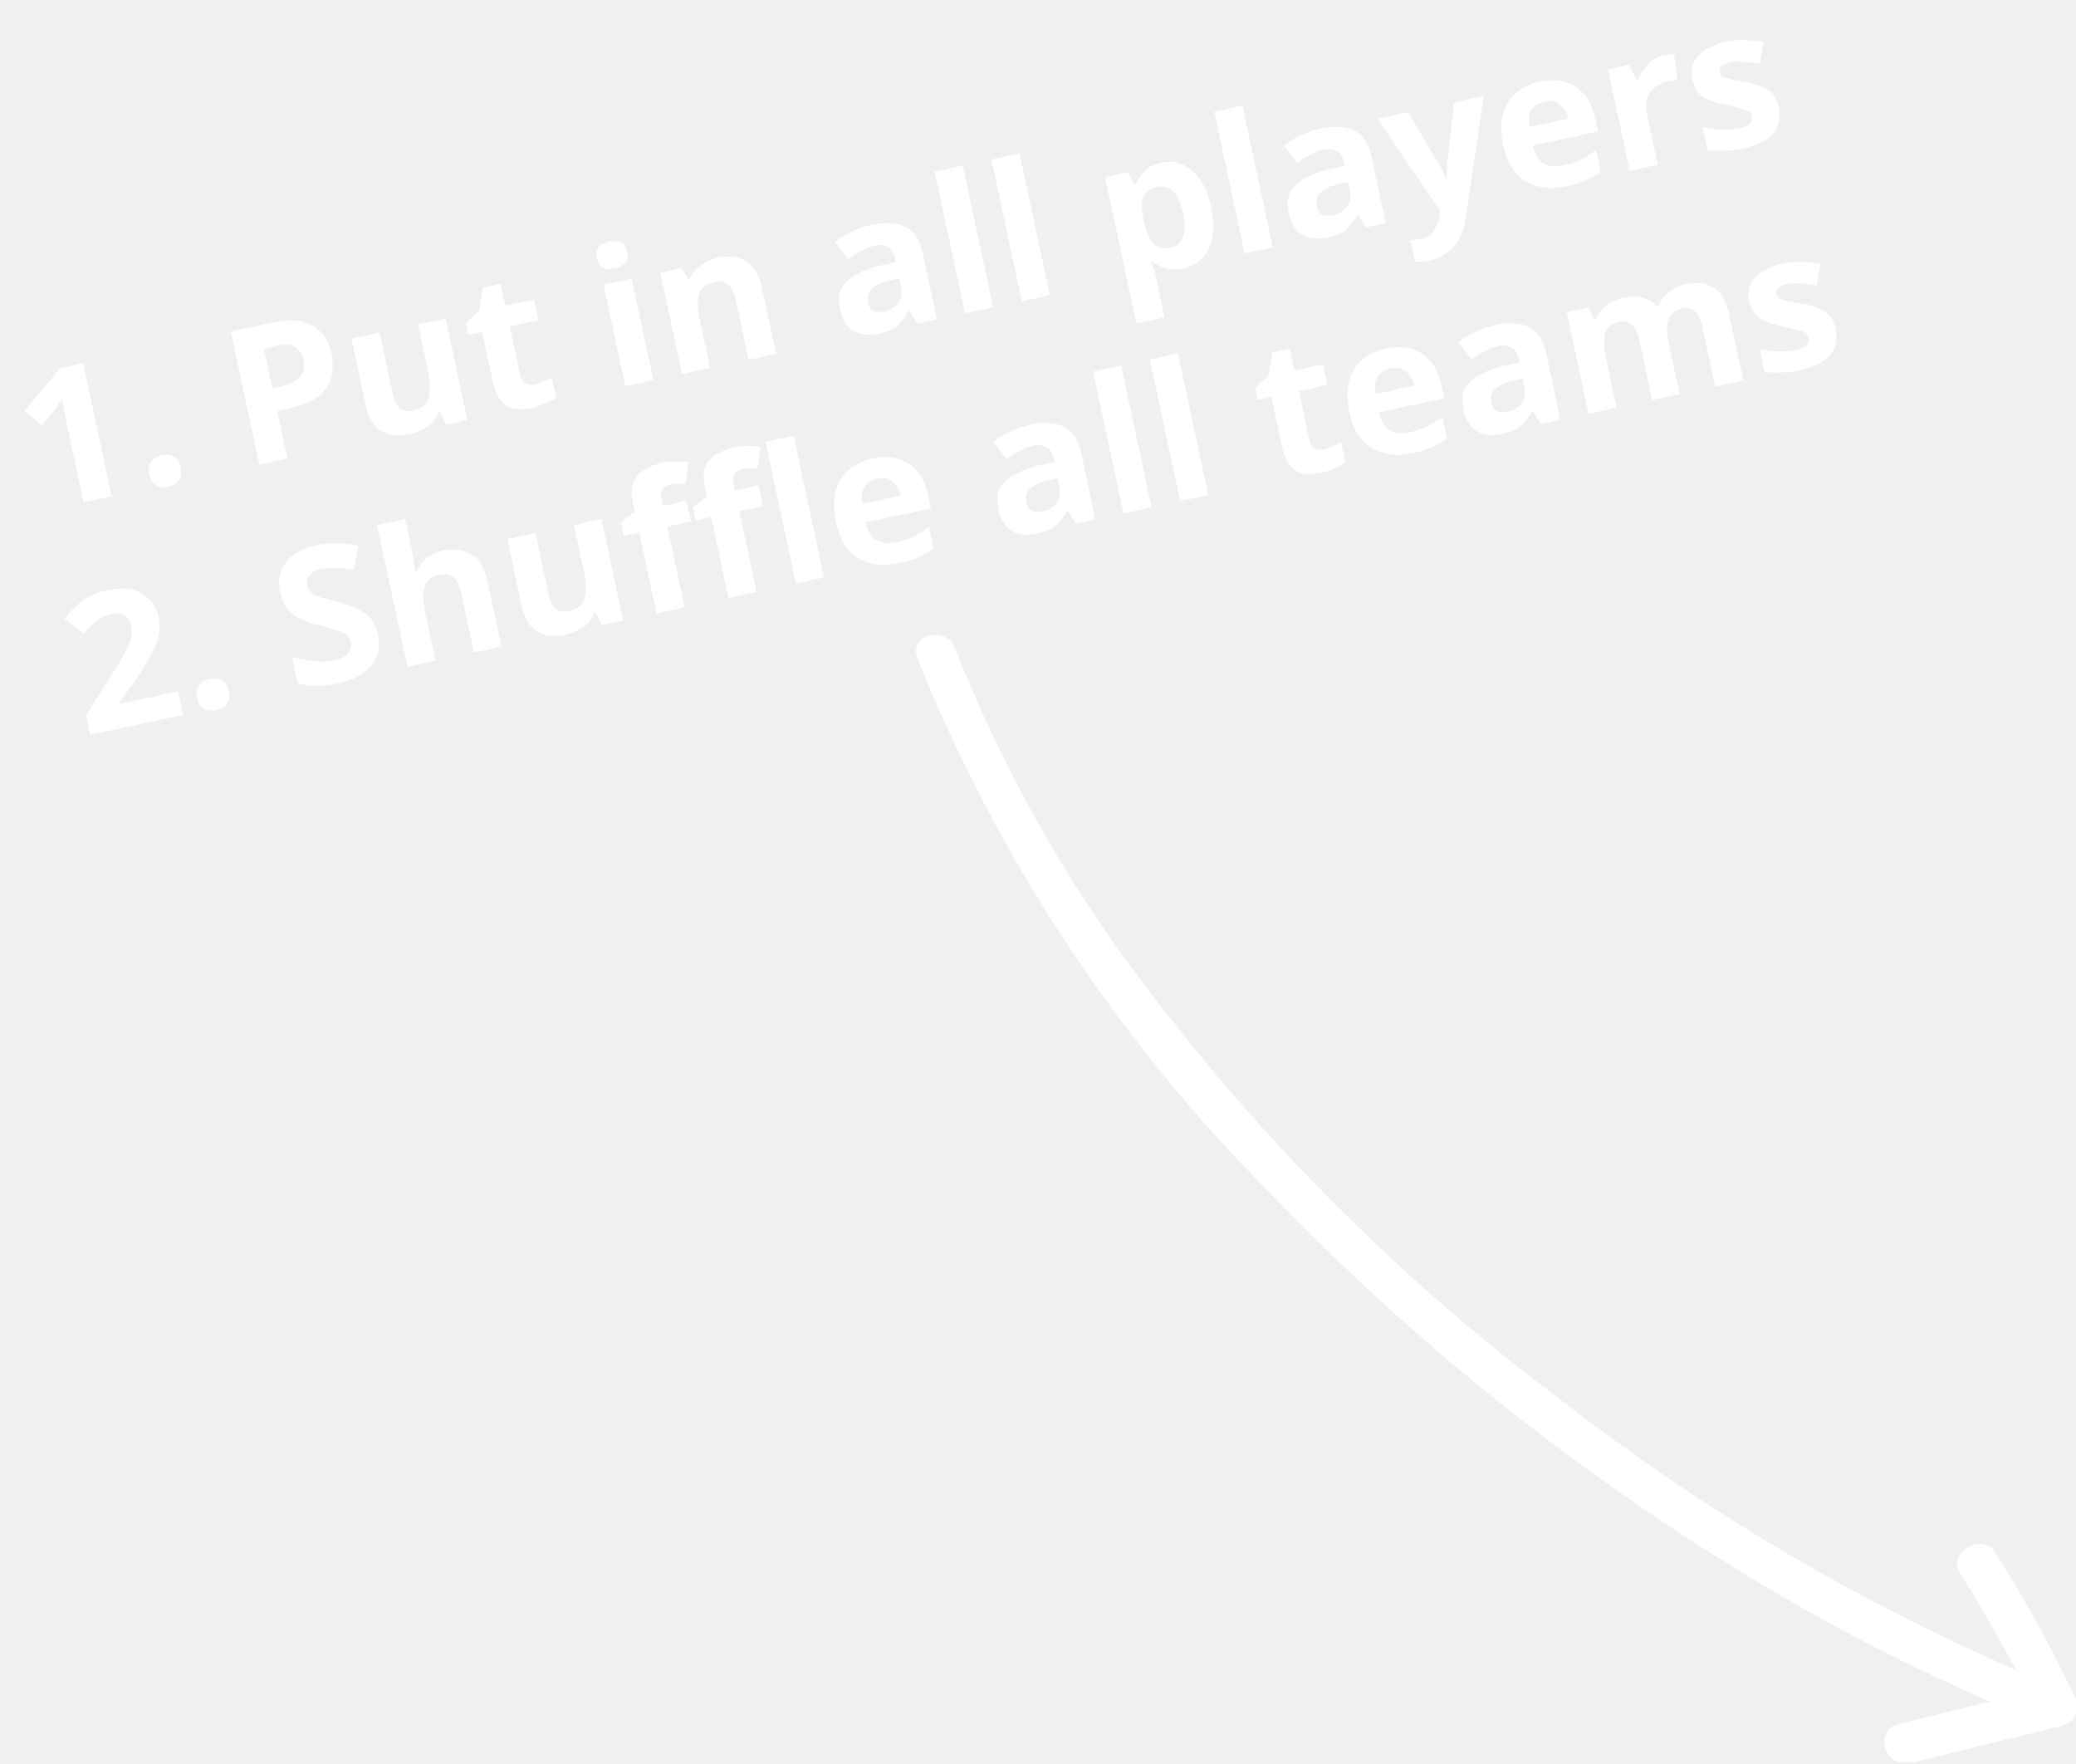
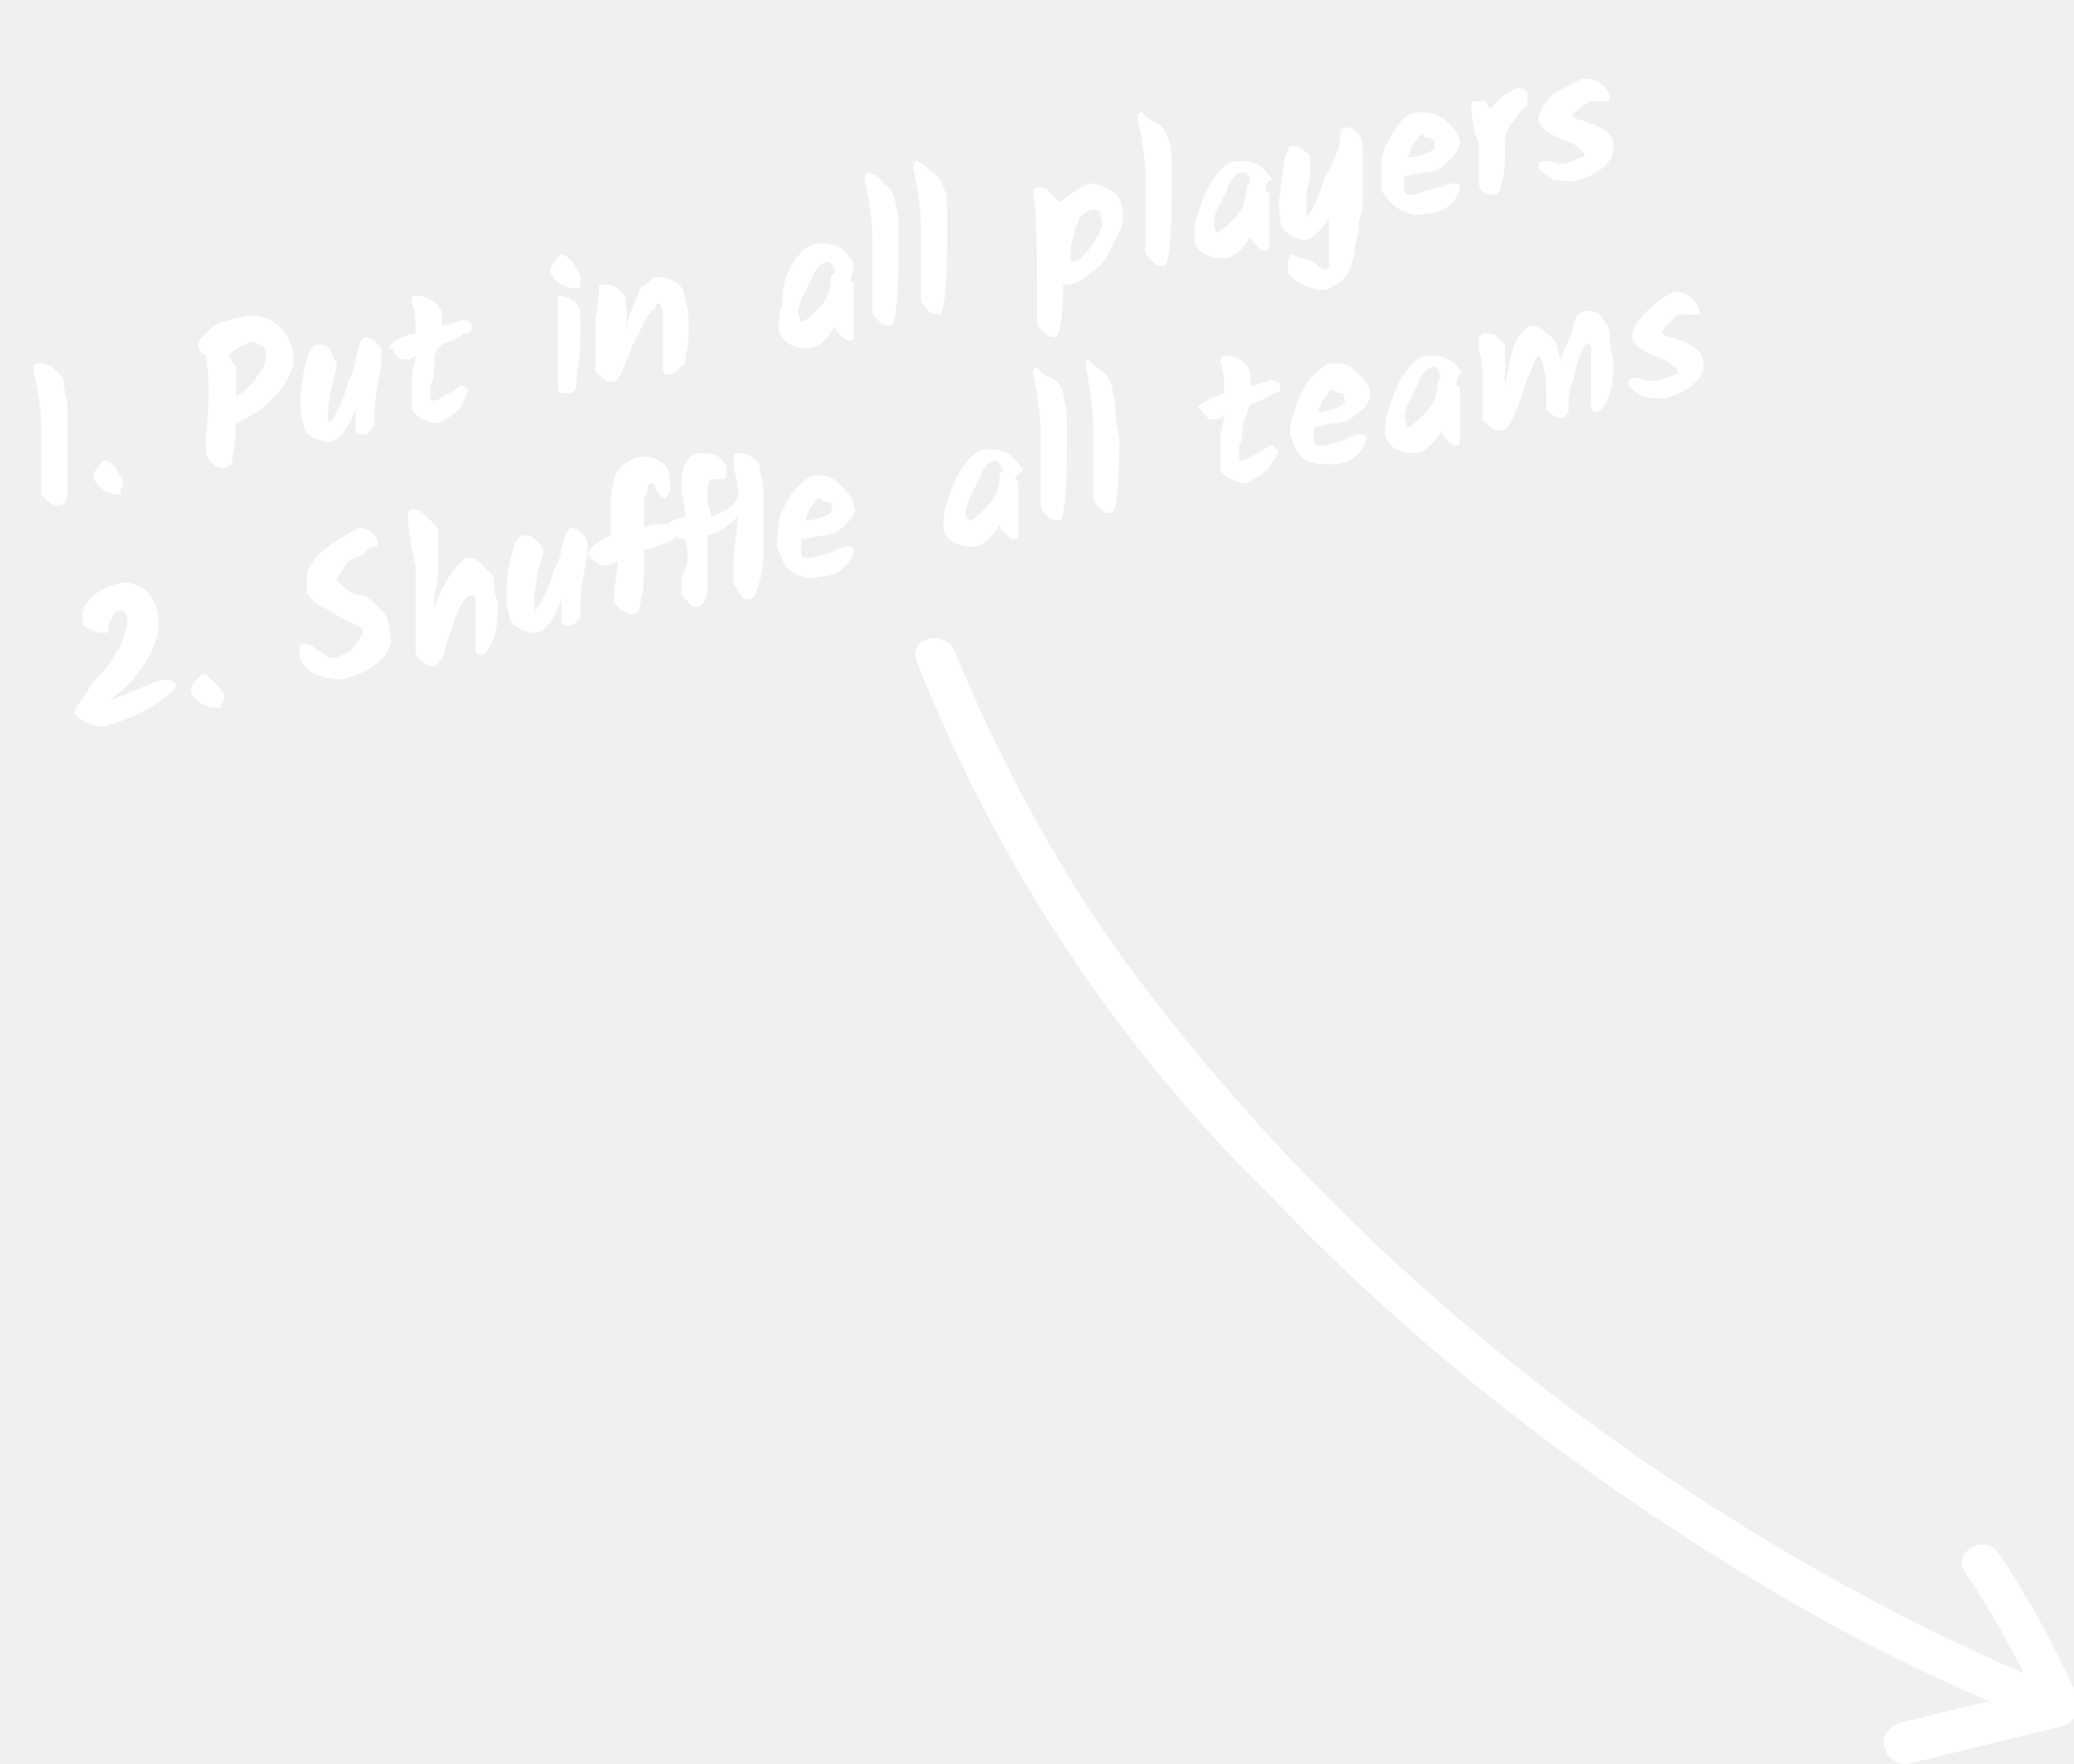
- <svg xmlns="http://www.w3.org/2000/svg" viewBox="0 0 55.44 47.09">
-   <defs>
-     <style>.cls-1,.cls-2{fill:#fff;}.cls-2{font-size:5.07px;font-family:Kalam-Bold, Kalam;font-weight:700;}</style>
-   </defs>
-   <g id="Layer_2" data-name="Layer 2">
+ <svg xmlns="http://www.w3.org/2000/svg" version="1.1" id="Layer_1" x="0px" y="0px" viewBox="0 0 55.4 47.1" style="enable-background:new 0 0 55.4 47.1;" xml:space="preserve">
+   <style type="text/css">
+ 	.st0{fill:#FFFFFF;}
+ 	.st1{enable-background:new    ;}
+ </style>
+   <g id="Layer_2_1_">
    <g id="infoShuffle">
      <g id="infoArrow">
-         <path class="cls-1" d="M54.8,45a56.5,56.5,0,0,1-13-7.53A55.85,55.85,0,0,1,30,25.54a37.5,37.5,0,0,1-4.49-8.22c-.24-.65-1.29-.37-1,.29a42.82,42.82,0,0,0,9.39,14.23A63.39,63.39,0,0,0,47.17,42.38,52.31,52.31,0,0,0,54.51,46c.65.26.93-.79.29-1Z" />
-         <path class="cls-1" d="M51,47.08l4.08-1a.55.55,0,0,0,.32-.8,37.23,37.23,0,0,0-2.11-3.81c-.37-.59-1.31,0-.94.55a37.23,37.23,0,0,1,2.11,3.81l.33-.8-4.08,1c-.68.16-.39,1.21.29,1Z" />
+         <path class="st0" d="M54.8,45c-4.6-1.9-9-4.5-13-7.5c-4.5-3.4-8.5-7.4-11.8-11.9c-1.8-2.5-3.3-5.3-4.5-8.2     c-0.2-0.6-1.3-0.4-1,0.3c2.1,5.3,5.3,10.2,9.4,14.2c3.9,4.1,8.4,7.6,13.3,10.5c2.3,1.4,4.8,2.6,7.3,3.6     C55.2,46.3,55.4,45.2,54.8,45z" />
+         <path class="st0" d="M51,47.1l4.1-1c0.3-0.1,0.5-0.4,0.4-0.7c0,0,0-0.1,0-0.1c-0.6-1.3-1.3-2.6-2.1-3.8c-0.4-0.6-1.3,0-0.9,0.5     c0.8,1.2,1.5,2.5,2.1,3.8l0.3-0.8l-4.1,1C50,46.2,50.3,47.2,51,47.1L51,47.1z" />
      </g>
-       <text class="cls-2" transform="matrix(0.98, -0.21, 0.21, 0.98, 0.93, 13.69)">1. Put in all players<tspan x="0" y="6.09">2. Shuffle all teams</tspan>
-       </text>
+       <g class="st1">
+         <path class="st0" d="M1.7,10.2c0,0.2,0.1,0.4,0.1,0.7c0,0.3,0,0.5,0,0.7s0,0.4,0,0.6c0,0.2,0,0.4,0,0.5c0,0.1,0,0.3,0,0.4     c0,0.3-0.1,0.4-0.2,0.4c-0.1,0-0.2,0-0.3-0.1c-0.1-0.1-0.2-0.2-0.2-0.2c0-0.1,0-0.3,0-0.6c0-0.3,0-0.7,0-1.2c0-0.5-0.1-1-0.2-1.5     c0-0.1,0-0.2,0.1-0.2s0.2,0,0.4,0.1C1.6,10,1.7,10.1,1.7,10.2z" />
+         <path class="st0" d="M3.2,13.2c-0.1,0-0.2,0-0.4-0.1c-0.2-0.1-0.2-0.2-0.3-0.3c0-0.1,0-0.2,0.1-0.3c0.1-0.1,0.1-0.2,0.2-0.2     c0.1,0,0.2,0.1,0.3,0.2c0.1,0.2,0.2,0.3,0.2,0.4c0,0,0,0.1-0.1,0.2C3.3,13.2,3.2,13.2,3.2,13.2z" />
+         <path class="st0" d="M6,12.5c-0.1,0-0.2,0-0.3-0.1c-0.1-0.1-0.2-0.2-0.2-0.3c0-0.1,0-0.3,0-0.5c0.1-0.8,0.1-1.5,0-2.1     C5.3,9.4,5.3,9.3,5.3,9.2c0-0.1,0.1-0.2,0.3-0.4S6,8.6,6.3,8.5c0.4-0.1,0.7-0.1,1,0.1C7.6,8.8,7.7,9,7.8,9.3     c0.1,0.4,0,0.7-0.3,1.1c-0.3,0.4-0.7,0.7-1.2,0.9c0,0.6-0.1,0.9-0.1,1.1C6.1,12.4,6.1,12.5,6,12.5z M7.1,9.4     c0-0.1-0.1-0.2-0.2-0.2c-0.1-0.1-0.2-0.1-0.3,0c-0.1,0-0.3,0.1-0.5,0.3c0.1,0.1,0.1,0.2,0.2,0.3c0,0.2,0,0.5,0,0.8     c0.3-0.2,0.5-0.4,0.6-0.6C7.1,9.8,7.1,9.6,7.1,9.4z" />
+         <path class="st0" d="M9.6,9.2c0-0.1,0.1-0.1,0.1-0.2c0.1,0,0.2,0,0.3,0.1c0.1,0.1,0.2,0.2,0.2,0.3c0,0,0,0.3-0.1,0.8     c-0.1,0.5-0.1,0.9-0.1,1.1c0,0.1-0.1,0.2-0.2,0.3c-0.1,0-0.1,0-0.2,0c-0.1,0-0.1-0.1-0.1-0.2c0-0.1,0-0.3,0-0.5     c-0.2,0.6-0.5,0.9-0.7,0.9c-0.1,0-0.2,0-0.4-0.1c-0.2-0.1-0.3-0.2-0.3-0.4c-0.1-0.3-0.1-0.7,0-1.3c0.1-0.5,0.2-0.8,0.4-0.8     c0.1,0,0.2,0,0.3,0.1C8.9,9.5,8.9,9.6,9,9.7c0,0,0,0.2-0.1,0.4c-0.1,0.6-0.2,1-0.1,1.2c0,0,0,0,0,0c0,0,0.1-0.1,0.2-0.3     c0.1-0.2,0.2-0.4,0.3-0.8C9.5,9.9,9.5,9.5,9.6,9.2z" />
+         <path class="st0" d="M11.6,9.7c0,0.2,0,0.4-0.1,0.6c0,0.3,0,0.4,0,0.4c0,0,0,0,0.1,0s0.2-0.1,0.4-0.2c0.2-0.1,0.3-0.2,0.3-0.2     c0.1,0,0.1,0,0.2,0.1c0,0.1-0.1,0.3-0.2,0.5c-0.2,0.2-0.4,0.3-0.6,0.4c-0.1,0-0.2,0-0.4-0.1c-0.2-0.1-0.3-0.2-0.3-0.3     c0-0.1,0-0.3,0-0.7c0-0.3,0.1-0.6,0.1-0.7c-0.1,0.1-0.2,0.1-0.3,0.1c-0.1,0-0.1,0-0.2-0.1c-0.1-0.1-0.1-0.2-0.2-0.2     c0-0.1,0.2-0.3,0.7-0.4c0-0.3,0-0.6-0.1-0.8c0-0.1,0-0.2,0.1-0.2c0.1,0,0.2,0,0.4,0.1c0.2,0.1,0.2,0.2,0.3,0.3c0,0.1,0,0.2,0,0.4     c0.2,0,0.3-0.1,0.4-0.1c0.2-0.1,0.4,0,0.4,0.1c0,0.1,0,0.2-0.2,0.2c-0.1,0.1-0.3,0.2-0.6,0.3C11.6,9.4,11.6,9.5,11.6,9.7z" />
+         <path class="st0" d="M14.7,7.3c0-0.1,0-0.2,0.1-0.3c0.1-0.1,0.1-0.2,0.2-0.2c0.1,0,0.2,0.1,0.3,0.2c0.1,0.2,0.2,0.3,0.2,0.4     c0,0.1,0,0.1,0,0.2c0,0.1-0.1,0.1-0.1,0.1c-0.1,0-0.2,0-0.4-0.1C14.8,7.5,14.8,7.4,14.7,7.3z M14.9,7.9c0.1,0,0.2,0,0.4,0.1     c0.1,0.1,0.2,0.2,0.2,0.4c0,0.1,0,0.3,0,0.7c0,0.4-0.1,0.8-0.1,1.2c0,0.1-0.1,0.2-0.2,0.2c-0.1,0-0.1,0-0.2,0     c-0.1,0-0.1-0.1-0.1-0.2c0-0.1,0-0.3,0-0.7c0-0.4,0-0.7,0-0.9c0-0.3,0-0.4,0-0.6C14.9,8,14.9,8,14.9,7.9z" />
+         <path class="st0" d="M17.5,7.4c0.2,0,0.3,0,0.5,0.1c0.2,0.1,0.3,0.3,0.3,0.5c0.1,0.3,0.1,0.6,0.1,0.9s-0.1,0.6-0.1,0.8     C18.1,9.9,18,10,17.9,10c-0.1,0-0.2,0-0.2-0.2c0-0.1,0-0.4,0-0.8c0-0.3,0-0.5,0-0.7c0-0.1-0.1-0.2-0.1-0.2c0,0-0.1,0-0.1,0.1     c0,0.1-0.1,0.1-0.1,0.1c0,0,0,0.1-0.1,0.1c0,0.1,0,0.1-0.1,0.2c0,0,0,0.1-0.1,0.2c0,0.1,0,0.1-0.1,0.2c0,0,0,0.1-0.1,0.2     c-0.2,0.6-0.4,1-0.5,1c-0.1,0-0.2,0-0.3-0.1c-0.1-0.1-0.2-0.2-0.2-0.2c0,0,0-0.1,0-0.3c0-0.1,0-0.2,0-0.3c0-0.1,0-0.1,0-0.2     c0-0.1,0-0.2,0-0.2c0-0.1,0-0.2,0-0.2c0,0,0-0.1,0-0.2C16,8,16,7.8,16,7.7c0-0.1,0-0.1,0.1-0.1c0.1,0,0.3,0,0.4,0.1     c0.1,0.1,0.2,0.2,0.2,0.2c0,0.2,0.1,0.5,0,0.9c0.1-0.4,0.3-0.8,0.4-1.1C17.3,7.6,17.4,7.4,17.5,7.4z" />
+         <path class="st0" d="M22.7,7.5c0.1,0,0.1,0.1,0.1,0.1c0,0,0,0.1,0,0.3c0,0.1,0,0.3,0,0.3c0,0.1,0,0.1,0,0.2c0,0,0,0.1,0,0.1     c0,0,0,0.1,0,0.1c0,0,0,0.1,0,0.1c0,0,0,0,0,0.1c0,0,0,0.1,0,0.1c0,0,0,0,0,0.1c0,0,0,0.1-0.1,0.1c0,0-0.1,0-0.2-0.1     c-0.1-0.1-0.2-0.2-0.2-0.3c-0.2,0.4-0.5,0.6-0.7,0.6c-0.1,0-0.3,0-0.5-0.1c-0.2-0.1-0.3-0.3-0.3-0.4c0-0.2,0-0.4,0.1-0.7     C20.9,7.6,21,7.3,21.2,7c0.2-0.3,0.4-0.5,0.7-0.5c0.1,0,0.3,0,0.5,0.1c0.2,0.1,0.3,0.3,0.4,0.4C22.8,7.1,22.8,7.3,22.7,7.5z      M21.4,8.6c0.1,0,0.3-0.2,0.5-0.4c0.2-0.2,0.3-0.5,0.3-0.8c0,0,0-0.1,0.1-0.1c0-0.2-0.1-0.3-0.2-0.3c-0.1,0-0.3,0.1-0.4,0.4     c-0.1,0.2-0.2,0.4-0.3,0.6C21.3,8.3,21.3,8.4,21.4,8.6C21.3,8.6,21.3,8.6,21.4,8.6C21.4,8.6,21.4,8.6,21.4,8.6z" />
+         <path class="st0" d="M23.6,4.9c0.2,0.1,0.2,0.2,0.3,0.4C23.9,5.4,24,5.6,24,6c0,0.3,0,0.6,0,0.8c0,1.3-0.1,1.9-0.2,1.9     c-0.1,0-0.2,0-0.3-0.1s-0.2-0.2-0.2-0.3c0,0,0-0.2,0-0.5c0-0.4,0-0.8,0-1.4c0-0.6-0.1-1.1-0.2-1.6c0-0.1,0-0.2,0.1-0.2     C23.4,4.7,23.5,4.7,23.6,4.9z" />
+         <path class="st0" d="M24.9,4.6c0.2,0.1,0.2,0.2,0.3,0.4s0.1,0.4,0.1,0.7c0,0.3,0,0.6,0,0.8c0,1.3-0.1,1.9-0.2,1.9     c-0.1,0-0.2,0-0.3-0.1s-0.2-0.2-0.2-0.3c0,0,0-0.2,0-0.5c0-0.4,0-0.8,0-1.4c0-0.6-0.1-1.1-0.2-1.6c0-0.1,0-0.2,0.1-0.2     C24.7,4.4,24.8,4.5,24.9,4.6z" />
+         <path class="st0" d="M29.2,4.9c0.1,0,0.3,0.1,0.5,0.2S30,5.5,30,5.7c0,0.1,0,0.3-0.1,0.5c-0.1,0.2-0.2,0.4-0.3,0.6     c-0.1,0.2-0.3,0.4-0.5,0.5c-0.2,0.2-0.4,0.3-0.6,0.3l-0.1,0c0,0.9-0.1,1.4-0.2,1.4c-0.1,0-0.2,0-0.3-0.1     c-0.1-0.1-0.2-0.2-0.2-0.3s0-0.3,0-0.7c0-1.2,0-2.1-0.1-2.7c0-0.1,0-0.2,0.1-0.2c0.1,0,0.2,0,0.3,0.1c0.1,0.1,0.2,0.2,0.3,0.3     C28.7,5.1,29,4.9,29.2,4.9z M29.2,6.5c0.2-0.3,0.3-0.5,0.2-0.7c0-0.2-0.1-0.2-0.2-0.2c-0.1,0-0.3,0.1-0.4,0.3     c0,0.1-0.1,0.2-0.1,0.3c0,0.1-0.1,0.3-0.1,0.5l0,0.3C28.8,7,29,6.8,29.2,6.5z" />
+         <path class="st0" d="M30.9,3.3c0.2,0.1,0.2,0.2,0.3,0.4s0.1,0.4,0.1,0.7c0,0.3,0,0.6,0,0.8c0,1.3-0.1,1.9-0.2,1.9     c-0.1,0-0.2,0-0.3-0.1c-0.1-0.1-0.2-0.2-0.2-0.3c0,0,0-0.2,0-0.5c0-0.4,0-0.8,0-1.4c0-0.6-0.1-1.1-0.2-1.6c0-0.1,0-0.2,0.1-0.2     C30.6,3.1,30.7,3.2,30.9,3.3z" />
+         <path class="st0" d="M33.8,5.1c0.1,0,0.1,0.1,0.1,0.1c0,0,0,0.1,0,0.3c0,0.1,0,0.3,0,0.3c0,0.1,0,0.1,0,0.2c0,0,0,0.1,0,0.1     c0,0,0,0.1,0,0.1c0,0,0,0.1,0,0.1c0,0,0,0,0,0.1c0,0,0,0.1,0,0.1c0,0,0,0,0,0.1c0,0,0,0.1-0.1,0.1c0,0-0.1,0-0.2-0.1     c-0.1-0.1-0.2-0.2-0.2-0.3c-0.2,0.4-0.5,0.6-0.7,0.6c-0.1,0-0.3,0-0.5-0.1c-0.2-0.1-0.3-0.3-0.3-0.4c0-0.2,0-0.4,0.1-0.7     c0.1-0.3,0.2-0.6,0.4-0.9c0.2-0.3,0.4-0.5,0.7-0.5c0.1,0,0.3,0,0.5,0.1c0.2,0.1,0.3,0.3,0.4,0.4C33.9,4.8,33.8,4.9,33.8,5.1z      M32.5,6.2c0.1,0,0.3-0.2,0.5-0.4c0.2-0.2,0.3-0.5,0.3-0.8c0,0,0-0.1,0.1-0.1c0-0.2-0.1-0.3-0.2-0.3c-0.1,0-0.3,0.1-0.4,0.4     s-0.2,0.4-0.3,0.6C32.4,5.9,32.4,6.1,32.5,6.2C32.4,6.2,32.4,6.2,32.5,6.2C32.4,6.2,32.5,6.2,32.5,6.2z" />
+         <path class="st0" d="M35.8,3.6c0-0.1,0-0.1,0.1-0.2c0.1,0,0.2,0,0.3,0.1c0.1,0.1,0.2,0.2,0.2,0.4c0,0.1,0,0.2,0,0.4     c0,0.2,0,0.3,0,0.4c0,0.1,0,0.2,0,0.3c0,0.1,0,0.3,0,0.4c0,0.1,0,0.3-0.1,0.5c0,0.2,0,0.4-0.1,0.6c0,0.3-0.1,0.6-0.2,0.8     c-0.1,0.2-0.3,0.3-0.5,0.4c-0.2,0.1-0.5,0-0.7-0.1c-0.2-0.1-0.3-0.2-0.4-0.3c0-0.1,0-0.2,0-0.3c0-0.1,0.1-0.2,0.1-0.2     c0,0,0.1,0,0.2,0.1C35,6.9,35.1,7,35.2,7.1c0.1,0.1,0.2,0.1,0.2,0.1c0,0,0.1,0,0.1-0.1c0,0,0-0.1,0-0.1s0-0.1,0-0.1     c0-0.1,0-0.1,0-0.2c0-0.1,0-0.1,0-0.2s0-0.2,0-0.2c0-0.2,0-0.4,0-0.5c-0.1,0.2-0.2,0.3-0.3,0.4c-0.1,0.1-0.2,0.2-0.3,0.2     c-0.1,0-0.2,0-0.4-0.1c-0.2-0.1-0.3-0.3-0.3-0.4c0-0.2-0.1-0.4,0-0.7c0-0.3,0.1-0.6,0.1-0.9c0.1-0.3,0.1-0.4,0.2-0.4     c0.1,0,0.2,0,0.3,0.1c0.1,0.1,0.2,0.1,0.2,0.2c0,0.1,0,0.2,0,0.4c0,0.2-0.1,0.4-0.1,0.6c0,0.2,0,0.4,0,0.6c0,0,0,0,0,0     c0,0,0.1-0.1,0.2-0.3c0.1-0.2,0.2-0.5,0.3-0.8C35.7,4.2,35.8,3.9,35.8,3.6z" />
+         <path class="st0" d="M38.7,4.3c-0.2,0.2-0.4,0.3-0.6,0.3c-0.2,0-0.4,0.1-0.6,0.1c0,0.1,0,0.2,0,0.3c0,0.1,0,0.1,0.1,0.2     c0,0,0.1,0,0.2,0C38.1,5.1,38.3,5,38.5,5c0.2-0.1,0.3-0.1,0.3-0.1c0.1,0,0.2,0,0.2,0.1c0,0.1-0.1,0.3-0.2,0.4     c-0.2,0.2-0.4,0.3-0.7,0.3c-0.3,0.1-0.5,0-0.7-0.1S36.9,5.2,36.9,5s0-0.5,0-0.8c0.1-0.3,0.2-0.5,0.4-0.8s0.4-0.4,0.6-0.4     c0.2,0,0.4,0,0.7,0.2c0.2,0.2,0.4,0.4,0.4,0.6C39,3.9,38.9,4.1,38.7,4.3z M38.2,3.7c-0.1,0-0.2-0.1-0.2-0.1     c-0.1,0-0.1,0.1-0.2,0.2c-0.1,0.1-0.1,0.2-0.2,0.4c0,0,0.1,0,0.1,0c0.5-0.1,0.7-0.2,0.6-0.4C38.4,3.8,38.3,3.7,38.2,3.7z" />
+         <path class="st0" d="M39.4,3.6L39.3,3c0-0.2,0-0.3,0.1-0.3c0.1,0,0.1,0,0.2,0c0.1,0,0.1,0.1,0.2,0.2c0.1-0.1,0.2-0.2,0.3-0.3     c0.1-0.1,0.2-0.1,0.3-0.2c0.2-0.1,0.4,0,0.4,0.1c0,0.1,0,0.1,0,0.1c0,0,0,0.1,0,0.1c0,0,0,0,0,0.1c0,0,0,0-0.1,0.1     C40.6,3,40.6,3,40.6,3c-0.1,0.1-0.2,0.3-0.3,0.4c-0.1,0.2-0.1,0.4-0.1,0.6c0,0.4,0,0.7-0.1,0.9c0,0.2-0.1,0.3-0.2,0.3     c-0.1,0-0.2,0-0.3-0.1c-0.1-0.1-0.1-0.2-0.1-0.3c0-0.1,0-0.2,0-0.4c0-0.2,0-0.4,0-0.5C39.5,3.9,39.5,3.7,39.4,3.6z" />
+         <path class="st0" d="M42.3,2.1c0.1,0,0.3,0,0.4,0.1C42.9,2.3,43,2.5,43,2.6c0,0.1,0,0.1-0.1,0.1c0,0-0.1,0-0.2,0     c-0.1,0-0.2,0-0.2,0s-0.2,0.1-0.3,0.2C42.1,3,42,3,42,3.1c0,0,0.1,0.1,0.2,0.1c0.1,0,0.2,0.1,0.3,0.1c0.1,0,0.2,0.1,0.4,0.2     c0.1,0.1,0.2,0.2,0.2,0.4c0,0.1,0,0.3-0.2,0.5c-0.2,0.2-0.4,0.3-0.7,0.4c-0.3,0.1-0.5,0-0.7,0c-0.2-0.1-0.3-0.2-0.4-0.3     c0-0.1,0-0.2,0.1-0.2c0,0,0.1,0,0.2,0c0.2,0.1,0.4,0.1,0.6,0c0.2-0.1,0.4-0.1,0.3-0.2c0-0.1-0.1-0.1-0.2-0.2     c-0.1-0.1-0.2-0.1-0.4-0.2c-0.1,0-0.2-0.1-0.4-0.2c-0.1-0.1-0.2-0.2-0.2-0.3c0-0.2,0.1-0.4,0.4-0.7C41.9,2.3,42.2,2.1,42.3,2.1z" />
+       </g>
+       <g class="st1">
+         <path class="st0" d="M2.9,18.7c0.6-0.2,1-0.4,1.3-0.5c0.3-0.1,0.5,0,0.5,0.1c0,0.1-0.2,0.3-0.7,0.6c-0.5,0.3-0.9,0.4-1.2,0.5     c-0.1,0-0.3,0-0.5-0.1c-0.2-0.1-0.3-0.2-0.3-0.3c0-0.1,0.2-0.3,0.5-0.8C2.7,18,2.9,17.8,3,17.6c0.1-0.2,0.3-0.4,0.3-0.6     c0.1-0.2,0.1-0.4,0.1-0.5c0-0.1-0.1-0.2-0.2-0.2c-0.1,0-0.2,0.1-0.2,0.2c-0.1,0.1-0.1,0.2-0.1,0.3c0,0.1,0,0.1-0.1,0.1     c-0.1,0-0.2,0-0.4-0.1c-0.2-0.1-0.2-0.1-0.2-0.2c0-0.2,0-0.4,0.2-0.6c0.2-0.2,0.4-0.3,0.7-0.4c0.3-0.1,0.5,0,0.7,0.1     s0.3,0.3,0.4,0.6c0.1,0.4,0,0.8-0.2,1.2C3.7,18,3.4,18.4,2.9,18.7z" />
+         <path class="st0" d="M5.8,18.9c-0.1,0-0.2,0-0.4-0.1c-0.2-0.1-0.2-0.2-0.3-0.3c0-0.1,0-0.2,0.1-0.3C5.3,18.1,5.4,18,5.4,18     c0.1,0,0.2,0.1,0.3,0.2C5.9,18.4,6,18.5,6,18.6c0,0,0,0.1-0.1,0.2C5.9,18.9,5.9,18.9,5.8,18.9z" />
+         <path class="st0" d="M10.4,16.8c0.1,0.3,0,0.6-0.2,0.8C10,17.8,9.7,18,9.3,18.1c-0.3,0.1-0.6,0-0.9-0.1c-0.2-0.1-0.4-0.3-0.4-0.5     c0-0.2,0-0.3,0.1-0.3c0.1,0,0.2,0,0.3,0.1c0.1,0.1,0.2,0.1,0.3,0.2c0.1,0.1,0.3,0.1,0.4,0c0.1,0,0.3-0.1,0.4-0.3     c0.1-0.1,0.2-0.3,0.2-0.3c0-0.1-0.1-0.2-0.4-0.3c-0.2-0.1-0.5-0.3-0.7-0.4c-0.2-0.1-0.4-0.3-0.4-0.4c0-0.1,0-0.2,0-0.4     c0-0.1,0-0.2,0.1-0.3c0.1-0.2,0.3-0.4,0.6-0.6c0.3-0.2,0.5-0.3,0.7-0.4c0.1,0,0.2,0,0.3,0.1c0.1,0.1,0.2,0.2,0.2,0.3     c0,0,0,0.1-0.1,0.1c-0.1,0-0.2,0.1-0.3,0.2c-0.1,0.1-0.3,0.1-0.4,0.2C9.1,15.3,9,15.4,9,15.5c0,0,0.1,0.1,0.2,0.2     c0.1,0.1,0.3,0.2,0.5,0.2c0.2,0.1,0.3,0.2,0.5,0.4C10.3,16.4,10.4,16.6,10.4,16.8z" />
+         <path class="st0" d="M10.9,13.8c0-0.1,0-0.2,0.1-0.2c0.1,0,0.2,0,0.4,0.2c0.1,0.1,0.2,0.2,0.3,0.3c0,0.1,0,0.3,0,0.5     c0,0.2,0,0.4,0,0.6c0,0.2,0,0.4-0.1,0.7c0,0.3,0,0.5-0.1,0.7c0.1-0.5,0.3-0.9,0.5-1.2c0.2-0.3,0.4-0.5,0.5-0.5     c0.1,0,0.2,0,0.4,0.2c0.2,0.2,0.3,0.3,0.3,0.4c0,0.1,0,0.4,0.1,0.6c0,0.3,0,0.6-0.1,0.9c-0.1,0.3-0.2,0.4-0.3,0.5     c-0.1,0-0.2,0-0.2-0.2c0-0.1,0-0.3,0-0.6c0-0.4,0-0.6,0-0.7c0-0.1,0-0.1-0.1-0.1c-0.2,0-0.4,0.4-0.6,1.1     c-0.1,0.2-0.1,0.4-0.2,0.6c-0.1,0.1-0.1,0.2-0.2,0.2c-0.1,0-0.2,0-0.3-0.1c-0.1-0.1-0.2-0.2-0.2-0.3c0-0.1,0-0.2,0-0.3     c0-0.1,0-0.3,0-0.6c0-0.3,0-0.7,0-1.4C10.9,14.3,10.9,13.9,10.9,13.8z" />
+         <path class="st0" d="M15.1,14.3c0-0.1,0.1-0.1,0.1-0.2c0.1,0,0.2,0,0.3,0.1s0.2,0.2,0.2,0.3c0,0,0,0.3-0.1,0.8     c-0.1,0.5-0.1,0.9-0.1,1.1c0,0.1-0.1,0.2-0.2,0.3c-0.1,0-0.1,0-0.2,0c-0.1,0-0.1-0.1-0.1-0.2c0-0.1,0-0.3,0-0.5     c-0.2,0.6-0.5,0.9-0.7,0.9c-0.1,0-0.2,0-0.4-0.1c-0.2-0.1-0.3-0.2-0.3-0.4c-0.1-0.3-0.1-0.7,0-1.3c0.1-0.5,0.2-0.8,0.4-0.8     c0.1,0,0.2,0,0.3,0.1c0.1,0.1,0.2,0.2,0.2,0.3c0,0,0,0.2-0.1,0.4c-0.1,0.6-0.2,1-0.1,1.2c0,0,0,0,0,0c0,0,0.1-0.1,0.2-0.3     c0.1-0.2,0.2-0.4,0.3-0.8C15,14.9,15,14.6,15.1,14.3z" />
+         <path class="st0" d="M17.6,13.2c0-0.1-0.1-0.1-0.1-0.2c0-0.1-0.1-0.1-0.1-0.1s-0.1,0-0.1,0.1c0,0.1,0,0.2-0.1,0.3     c0,0.2,0,0.5,0,0.8c0.2-0.1,0.4-0.1,0.6-0.1c0.1,0,0.2,0,0.3,0c0.1,0,0.1,0.1,0.1,0.1c0,0.1-0.1,0.2-0.2,0.3     c-0.2,0.1-0.4,0.2-0.8,0.3c0,0.7,0,1.2-0.1,1.4c0,0.2-0.1,0.3-0.2,0.3c-0.1,0-0.1,0-0.3-0.1c-0.1-0.1-0.2-0.2-0.2-0.2     c0-0.1,0-0.1,0-0.2c0-0.3,0.1-0.6,0.1-0.9c-0.1,0-0.2,0.1-0.3,0.1c-0.1,0-0.2,0-0.3-0.1c-0.1-0.1-0.1-0.1-0.2-0.2     c0-0.1,0.2-0.3,0.6-0.5c0-0.7,0-1.1,0.1-1.5c0.1-0.3,0.3-0.5,0.7-0.6c0.2,0,0.3,0,0.5,0.1c0.2,0.1,0.3,0.3,0.3,0.5     c0,0.1,0,0.2,0,0.3s-0.1,0.1-0.1,0.2c-0.1,0-0.1,0-0.2-0.1C17.6,13.3,17.6,13.3,17.6,13.2z" />
+         <path class="st0" d="M18.3,14.4c-0.1,0-0.2,0-0.3-0.1c-0.1-0.1-0.1-0.1-0.2-0.2c0-0.1,0.1-0.2,0.5-0.3c0-0.3-0.1-0.6-0.1-0.8     c0-0.2,0-0.4,0.1-0.6c0.1-0.2,0.2-0.3,0.4-0.3c0.2,0,0.3,0,0.5,0.1c0.1,0.1,0.2,0.2,0.2,0.3c0,0.1,0,0.1,0,0.2     c0,0.1-0.1,0.1-0.1,0.1c-0.1,0-0.1,0-0.2,0c-0.1,0-0.1,0-0.1,0c0,0-0.1,0.1-0.1,0.2c0,0.1,0,0.2,0,0.4c0,0.1,0.1,0.3,0.1,0.4     c0.6-0.2,0.8-0.5,0.7-0.8c0-0.2-0.1-0.4-0.1-0.6c0-0.2,0-0.3,0.1-0.3c0.1,0,0.2,0,0.4,0.1c0.1,0.1,0.2,0.2,0.2,0.3     c0,0.1,0.1,0.4,0.1,0.7c0,0.4,0,0.8,0,1.2c0,0.4,0,0.8-0.1,1.1c-0.1,0.3-0.1,0.5-0.3,0.5c-0.1,0-0.2,0-0.2-0.1     c-0.1-0.1-0.1-0.2-0.2-0.3c0-0.1,0-0.3,0-0.7c0-0.3,0.1-0.7,0.1-1.1c-0.2,0.2-0.4,0.4-0.8,0.5c0,0.5,0,0.9,0,1.3     c0,0.4-0.1,0.6-0.3,0.6c-0.1,0-0.1,0-0.2-0.1c-0.1-0.1-0.2-0.2-0.2-0.3c0,0,0-0.2,0-0.4C18.4,15.1,18.4,14.8,18.3,14.4L18.3,14.4     z" />
+         <path class="st0" d="M22.6,14c-0.2,0.2-0.4,0.3-0.6,0.3c-0.2,0-0.4,0.1-0.6,0.1c0,0.1,0,0.2,0,0.3c0,0.1,0,0.2,0.1,0.2     c0,0,0.1,0,0.2,0c0.2-0.1,0.5-0.1,0.6-0.2c0.2-0.1,0.3-0.1,0.3-0.1c0.1,0,0.2,0,0.2,0.1c0,0.1-0.1,0.3-0.2,0.4     c-0.2,0.2-0.4,0.3-0.7,0.3c-0.3,0.1-0.5,0-0.7-0.1c-0.2-0.1-0.3-0.3-0.4-0.6c-0.1-0.2,0-0.5,0-0.8c0.1-0.3,0.2-0.5,0.4-0.8     c0.2-0.2,0.4-0.4,0.6-0.4c0.2,0,0.4,0,0.6,0.2c0.2,0.2,0.4,0.4,0.4,0.6C22.9,13.6,22.8,13.8,22.6,14z M22.1,13.4     c-0.1,0-0.2-0.1-0.2-0.1c-0.1,0-0.1,0.1-0.2,0.2c-0.1,0.1-0.1,0.2-0.2,0.4c0,0,0.1,0,0.1,0c0.5-0.1,0.7-0.2,0.6-0.4     C22.3,13.5,22.2,13.4,22.1,13.4z" />
+         <path class="st0" d="M27.1,12.8c0.1,0,0.1,0.1,0.1,0.1s0,0.1,0,0.3c0,0.1,0,0.3,0,0.3c0,0.1,0,0.1,0,0.2c0,0,0,0.1,0,0.1     c0,0,0,0.1,0,0.1c0,0,0,0.1,0,0.1c0,0,0,0,0,0.1c0,0,0,0.1,0,0.1c0,0,0,0,0,0.1c0,0,0,0.1-0.1,0.1s-0.1,0-0.2-0.1     c-0.1-0.1-0.2-0.2-0.2-0.3c-0.2,0.4-0.5,0.6-0.7,0.6c-0.1,0-0.3,0-0.5-0.1c-0.2-0.1-0.3-0.3-0.3-0.4c0-0.2,0-0.4,0.1-0.7     c0.1-0.3,0.2-0.6,0.4-0.9c0.2-0.3,0.4-0.5,0.7-0.5c0.1,0,0.3,0,0.5,0.1c0.2,0.1,0.3,0.3,0.4,0.4S27.2,12.6,27.1,12.8z M25.9,13.9     c0.1,0,0.3-0.2,0.5-0.4c0.2-0.2,0.3-0.5,0.3-0.8c0,0,0-0.1,0.1-0.1c-0.1-0.2-0.1-0.3-0.2-0.3c-0.1,0-0.3,0.1-0.4,0.4     c-0.1,0.2-0.2,0.4-0.3,0.6C25.8,13.6,25.7,13.7,25.9,13.9C25.8,13.9,25.8,13.9,25.9,13.9C25.8,13.9,25.8,13.9,25.9,13.9z" />
+         <path class="st0" d="M28.1,10.1c0.2,0.1,0.2,0.2,0.3,0.4c0,0.1,0.1,0.4,0.1,0.7c0,0.3,0,0.6,0,0.8c0,1.3-0.1,1.9-0.2,1.9     c-0.1,0-0.2,0-0.3-0.1c-0.1-0.1-0.2-0.2-0.2-0.3c0,0,0-0.2,0-0.5c0-0.4,0-0.8,0-1.4c0-0.5-0.1-1.1-0.2-1.6c0-0.1,0-0.2,0.1-0.2     C27.8,10,27.9,10,28.1,10.1z" />
+         <path class="st0" d="M29.4,9.9c0.2,0.1,0.2,0.2,0.3,0.4c0,0.1,0.1,0.4,0.1,0.7c0,0.3,0.1,0.6,0.1,0.8c0,1.3-0.1,1.9-0.2,1.9     c-0.1,0-0.2,0-0.3-0.1c-0.1-0.1-0.2-0.2-0.2-0.3c0,0,0-0.2,0-0.5c0-0.4,0-0.8,0-1.4c0-0.5-0.1-1.1-0.2-1.6c0-0.1,0-0.2,0.1-0.2     C29.1,9.7,29.2,9.7,29.4,9.9z" />
+         <path class="st0" d="M33.2,11.3c0,0.2,0,0.4-0.1,0.6c0,0.3,0,0.4,0,0.4c0,0,0,0,0.1,0c0.1,0,0.2-0.1,0.4-0.2     c0.2-0.1,0.3-0.2,0.3-0.2c0.1,0,0.1,0,0.2,0.1s-0.1,0.3-0.2,0.5c-0.2,0.2-0.4,0.3-0.6,0.4c-0.1,0-0.2,0-0.4-0.1     c-0.2-0.1-0.3-0.2-0.3-0.3c0-0.1,0-0.3,0-0.7c0-0.3,0.1-0.6,0.1-0.7c-0.1,0.1-0.2,0.1-0.3,0.1s-0.1,0-0.2-0.1     c-0.1-0.1-0.1-0.2-0.2-0.2c0-0.1,0.2-0.2,0.7-0.4c0-0.3,0-0.6-0.1-0.8c0-0.1,0-0.2,0.1-0.2c0.1,0,0.2,0,0.4,0.1s0.2,0.2,0.3,0.3     c0,0.1,0,0.2,0,0.4c0.2,0,0.3-0.1,0.4-0.1c0.2-0.1,0.4,0,0.4,0.1c0,0.1,0,0.2-0.2,0.2c-0.1,0.1-0.3,0.2-0.6,0.3     C33.3,11,33.3,11.1,33.2,11.3z" />
+         <path class="st0" d="M36.3,11c-0.2,0.2-0.4,0.3-0.6,0.3c-0.2,0-0.4,0.1-0.6,0.1c0,0.1,0,0.2,0,0.3c0,0.1,0,0.2,0.1,0.2     c0,0,0.1,0,0.2,0c0.2-0.1,0.5-0.1,0.6-0.2c0.2-0.1,0.3-0.1,0.3-0.1c0.1,0,0.2,0,0.2,0.1c0,0.1-0.1,0.3-0.2,0.4     c-0.2,0.2-0.4,0.3-0.7,0.3s-0.5,0-0.7-0.1c-0.2-0.1-0.3-0.3-0.4-0.6c-0.1-0.2,0-0.5,0.1-0.8c0.1-0.3,0.2-0.5,0.4-0.8     c0.2-0.2,0.4-0.4,0.6-0.4c0.2,0,0.4,0,0.6,0.2c0.2,0.2,0.4,0.4,0.4,0.6C36.6,10.7,36.5,10.9,36.3,11z M35.8,10.5     c-0.1,0-0.2-0.1-0.2-0.1c-0.1,0-0.1,0.1-0.2,0.2c-0.1,0.1-0.1,0.2-0.2,0.4c0,0,0.1,0,0.1,0c0.5-0.1,0.7-0.2,0.6-0.4     C35.9,10.5,35.9,10.5,35.8,10.5z" />
+         <path class="st0" d="M38.9,10.3c0.1,0,0.1,0.1,0.1,0.1c0,0,0,0.1,0,0.3c0,0.1,0,0.3,0,0.3c0,0.1,0,0.1,0,0.2s0,0.1,0,0.1     c0,0,0,0.1,0,0.1c0,0,0,0.1,0,0.1c0,0,0,0,0,0.1c0,0,0,0.1,0,0.1c0,0,0,0,0,0.1c0,0,0,0.1-0.1,0.1c0,0-0.1,0-0.2-0.1     c-0.1-0.1-0.2-0.2-0.2-0.3c-0.2,0.4-0.5,0.6-0.7,0.6c-0.1,0-0.3,0-0.5-0.1c-0.2-0.1-0.3-0.3-0.3-0.4c0-0.2,0-0.4,0.1-0.7     c0.1-0.3,0.2-0.6,0.4-0.9c0.2-0.3,0.4-0.5,0.7-0.5c0.1,0,0.3,0,0.5,0.1s0.3,0.3,0.4,0.4C39,9.9,38.9,10.1,38.9,10.3z M37.6,11.4     c0.1,0,0.3-0.2,0.5-0.4c0.2-0.2,0.3-0.5,0.3-0.8c0,0,0-0.1,0.1-0.1c-0.1-0.2-0.1-0.3-0.2-0.3c-0.1,0-0.3,0.1-0.4,0.4     c-0.1,0.2-0.2,0.4-0.3,0.6C37.5,11.1,37.5,11.2,37.6,11.4C37.5,11.3,37.5,11.4,37.6,11.4C37.6,11.4,37.6,11.4,37.6,11.4z" />
+         <path class="st0" d="M42.4,8.3c0.1,0,0.3,0,0.4,0.2C42.9,8.6,43,8.8,43,8.9c0,0.1,0,0.4,0.1,0.7c0,0.3,0,0.6-0.1,0.9     c-0.1,0.3-0.2,0.4-0.3,0.5c-0.1,0-0.2,0-0.2-0.2c0-0.1,0-0.4,0-0.8c0-0.4,0-0.6,0-0.7c0-0.1-0.1-0.2-0.1-0.1     c-0.1,0-0.1,0.1-0.2,0.3c-0.1,0.2-0.1,0.4-0.2,0.7c-0.1,0.3-0.1,0.5-0.1,0.5c0,0.1,0,0.1,0,0.2c0,0,0,0.1,0,0.1     c-0.1,0.2-0.2,0.2-0.4,0.1c-0.1-0.1-0.2-0.1-0.2-0.2c0,0,0-0.1,0-0.4c0-0.3,0-0.5-0.1-0.8c0-0.1-0.1-0.2-0.1-0.2     c0,0-0.1,0.1-0.1,0.1c0,0.1-0.1,0.3-0.2,0.5c-0.1,0.2-0.1,0.4-0.2,0.6c-0.2,0.5-0.3,0.8-0.5,0.8c-0.1,0-0.2,0-0.3-0.1     c-0.1-0.1-0.2-0.2-0.2-0.2c0-0.1,0-0.2,0-0.5c0-0.3,0-0.5,0-0.8s-0.1-0.5-0.1-0.7c0-0.2,0-0.2,0.1-0.3c0.1,0,0.3,0,0.4,0.1     c0.1,0.1,0.2,0.2,0.2,0.2c0,0.2,0,0.6,0,1.1c0.1-0.6,0.2-1,0.3-1.2c0.1-0.2,0.3-0.4,0.4-0.4c0.1,0,0.2,0,0.4,0.2     c0.2,0.1,0.3,0.3,0.3,0.4s0.1,0.3,0.1,0.4c0-0.3,0.2-0.6,0.3-0.8C42,8.5,42.2,8.3,42.4,8.3z" />
+         <path class="st0" d="M44.7,7.8c0.1,0,0.3,0,0.4,0.1c0.2,0.1,0.2,0.2,0.3,0.4c0,0.1,0,0.1-0.1,0.1c0,0-0.1,0-0.2,0     c-0.1,0-0.2,0-0.2,0c-0.1,0-0.2,0.1-0.3,0.2c-0.1,0.1-0.2,0.2-0.2,0.3c0,0,0.1,0.1,0.2,0.1c0.1,0,0.2,0.1,0.3,0.1     c0.1,0,0.2,0.1,0.4,0.2c0.1,0.1,0.2,0.2,0.2,0.4c0,0.1,0,0.3-0.2,0.5s-0.4,0.3-0.7,0.4c-0.3,0.1-0.5,0-0.7,0     c-0.2-0.1-0.3-0.2-0.4-0.3c0-0.1,0-0.2,0.1-0.2c0,0,0.1,0,0.2,0c0.2,0.1,0.4,0.1,0.7,0c0.2-0.1,0.4-0.1,0.3-0.2     c0-0.1-0.1-0.1-0.2-0.2c-0.1-0.1-0.2-0.1-0.4-0.2c-0.1,0-0.2-0.1-0.4-0.2c-0.1-0.1-0.2-0.2-0.2-0.3c0-0.2,0.1-0.4,0.4-0.7     C44.3,8,44.5,7.9,44.7,7.8z" />
+       </g>
    </g>
  </g>
</svg>
